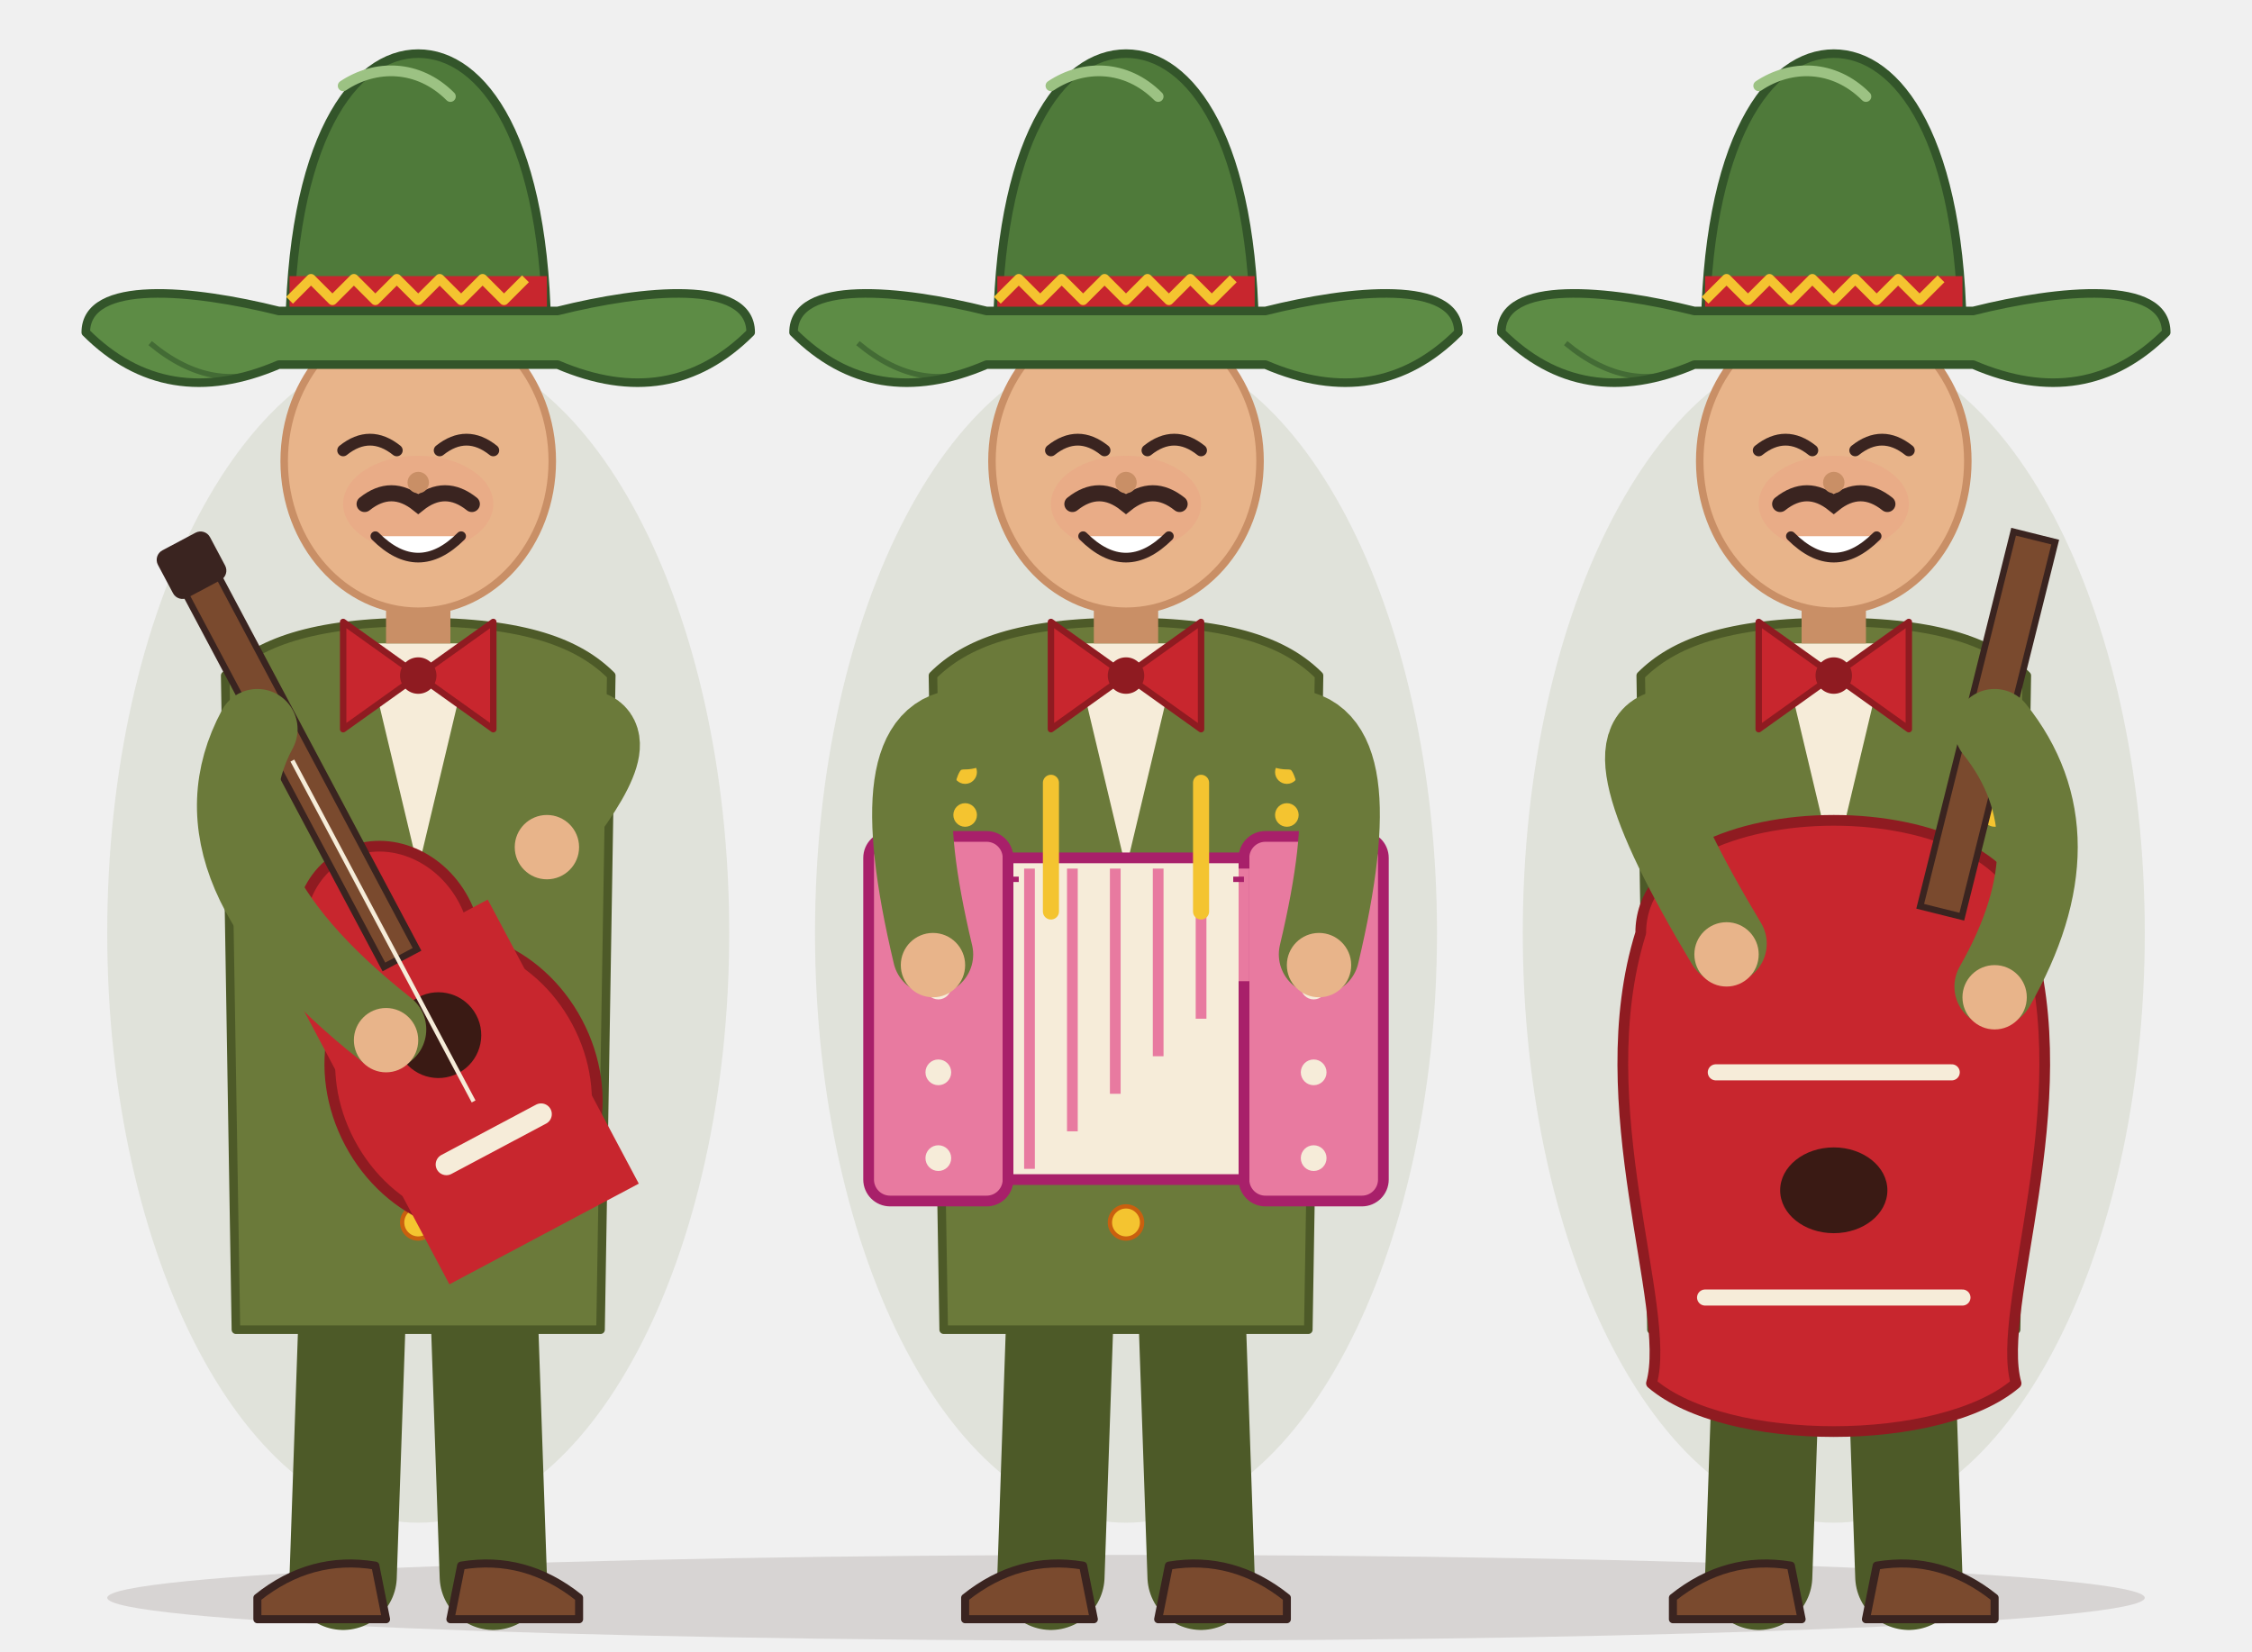
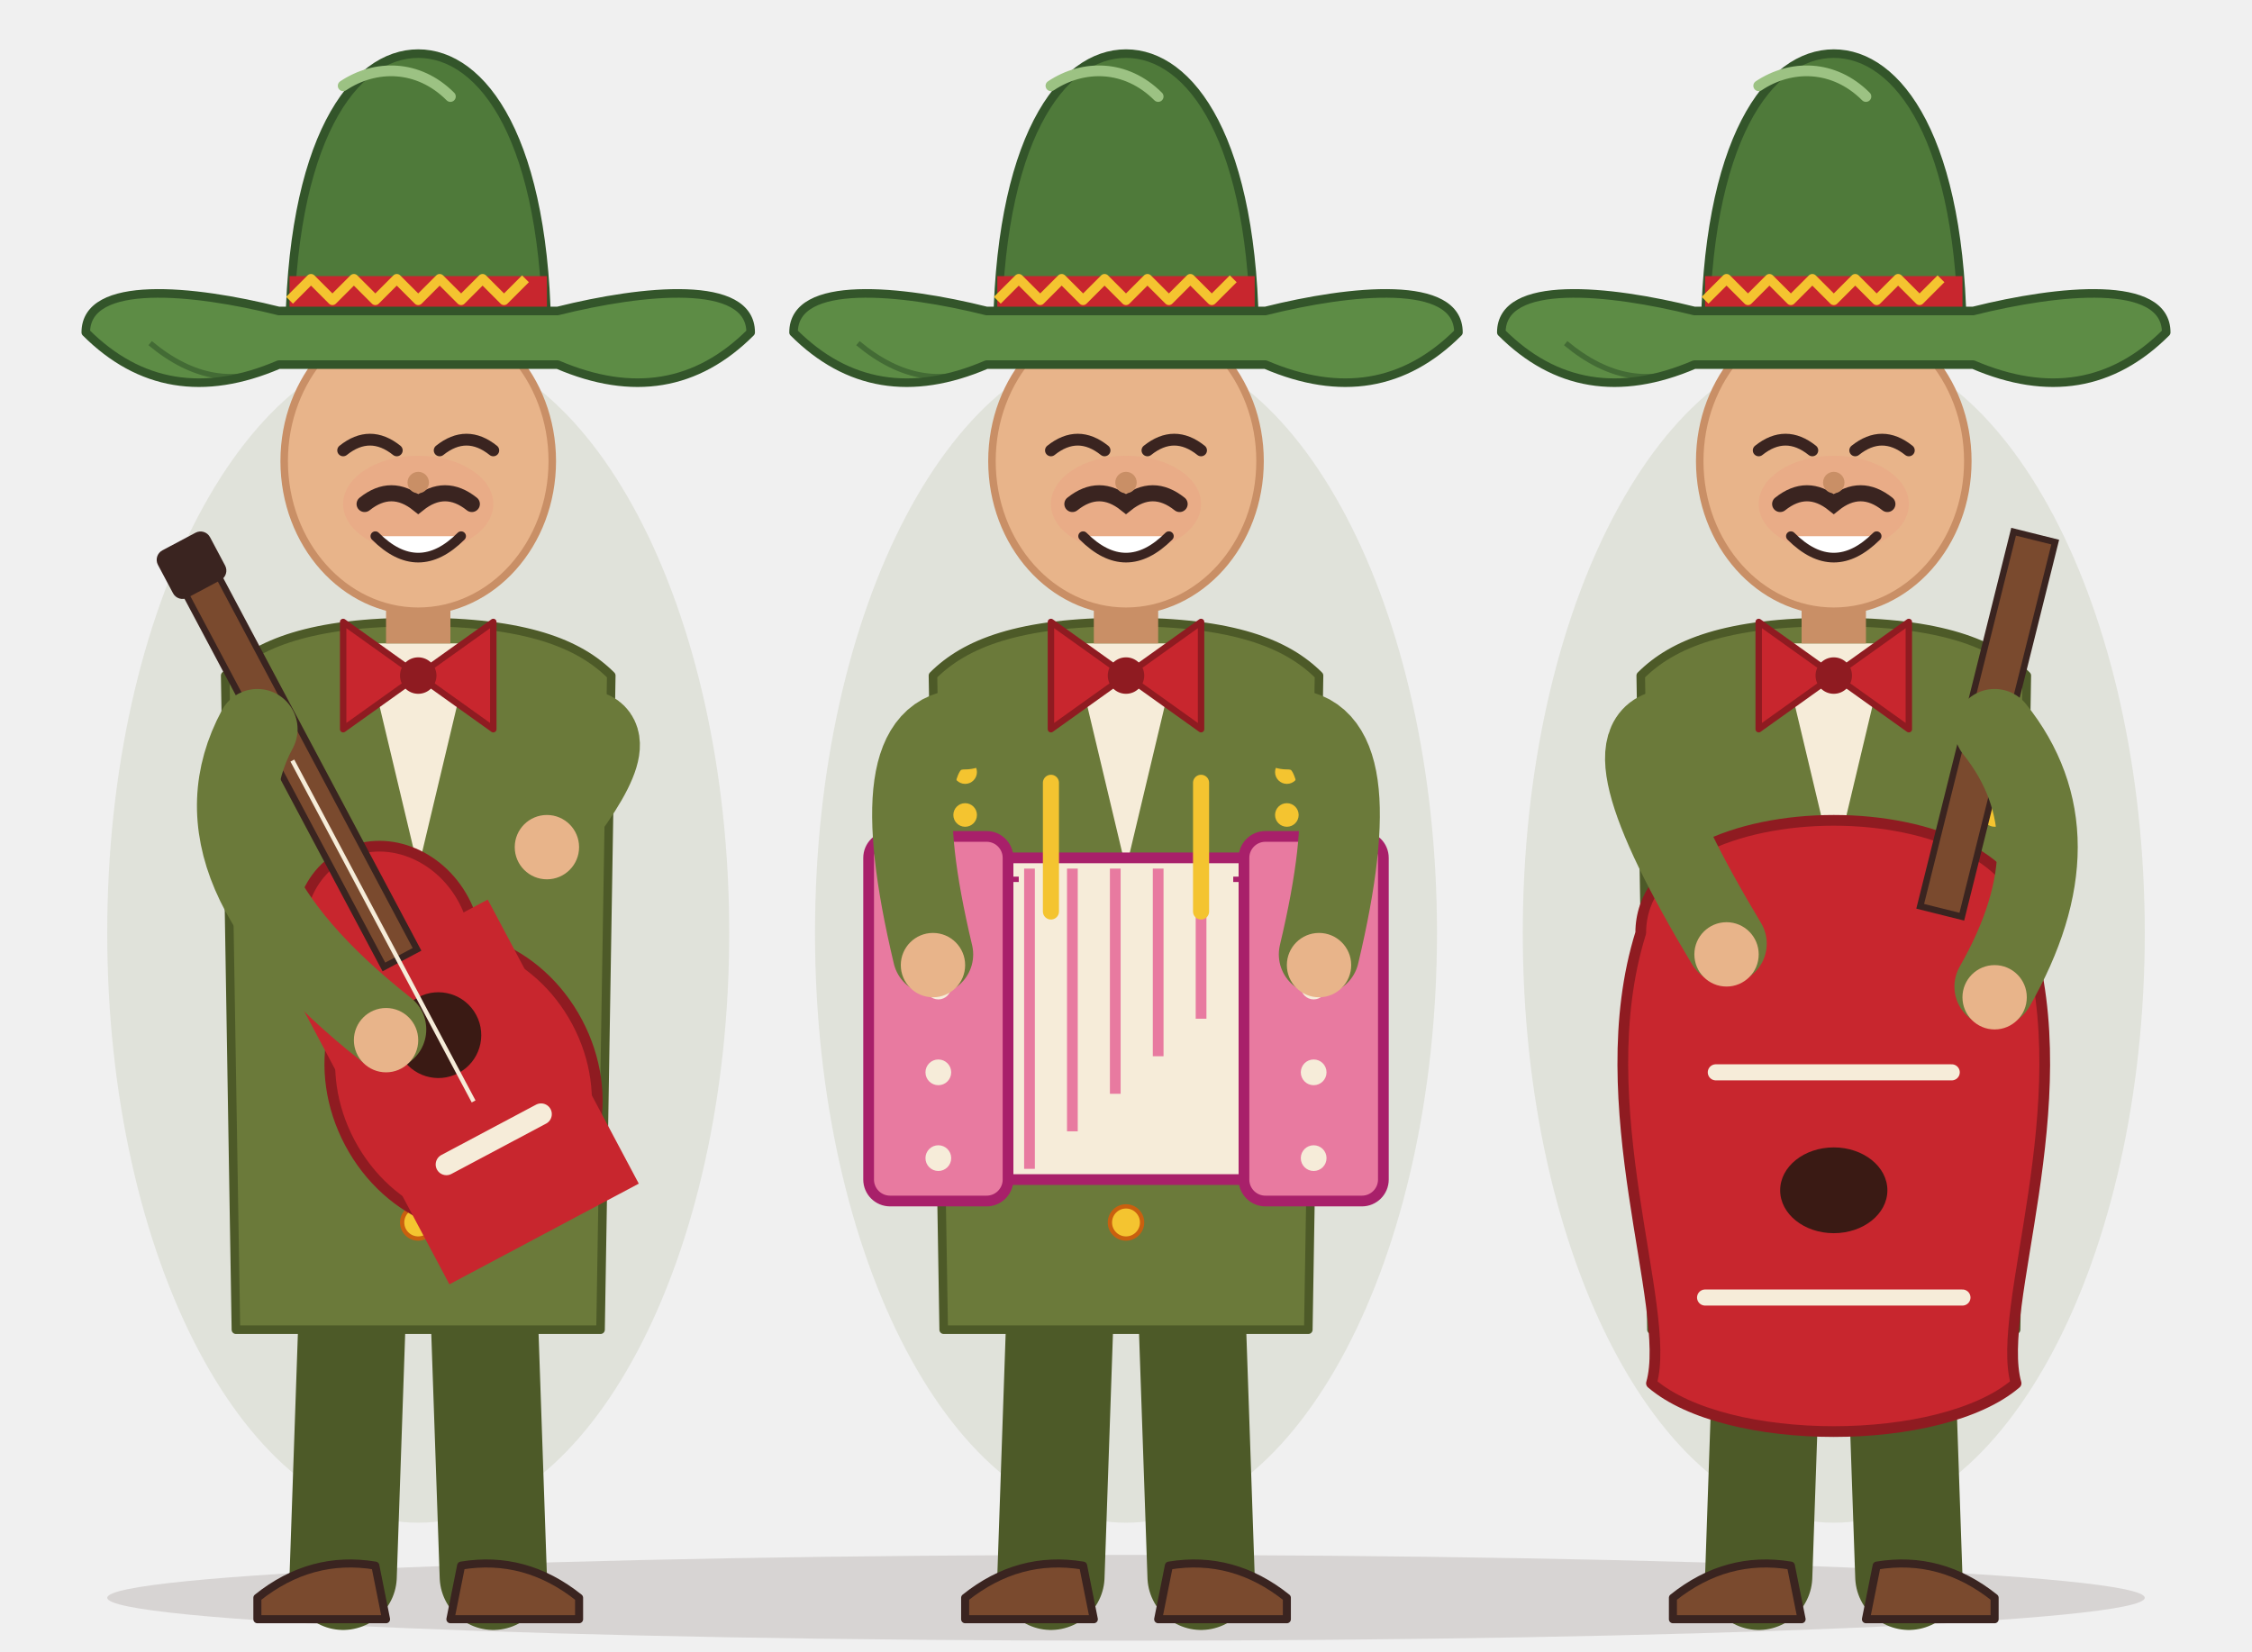
<svg xmlns="http://www.w3.org/2000/svg" viewBox="0 14 420 308">
  <ellipse cx="210" cy="312" rx="190" ry="8" fill="#3a2420" fill-opacity=".14" />
-   <g id="musico-1">
+   <g class="musico musico-1">
    <ellipse cx="78" cy="188" rx="58" ry="110" fill="#6b7a3a" fill-opacity=".12" />
    <path d="M66 250L64 308M90 250L92 308" stroke="#4d5a28" stroke-width="20" stroke-linecap="round" />
    <path d="M48 312Q58 304 70 306L72 316H48 Z" fill="#7a4a2e" stroke="#3a2420" stroke-width="1.5" stroke-linejoin="round" />
-     <path d="M108 312Q98 304 86 306L84 316H108 Z" fill="#7a4a2e" stroke="#3a2420" stroke-width="1.5" stroke-linejoin="round" />
+     <path class="pie" d="M108 312Q98 304 86 306L84 316H108 Z" fill="#7a4a2e" stroke="#3a2420" stroke-width="1.5" stroke-linejoin="round" />
    <path d="M42 140C48 134 58 130 78 130C98 130 108 134 114 140L112 262H44 Z" fill="#6b7a3a" stroke="#4d5a28" stroke-width="1.6" stroke-linejoin="round" />
    <path d="M68 134L78 176L88 134Z" fill="#f6ecd9" />
    <circle cx="78" cy="186" r="3" fill="#f4c430" stroke="#c9600f" stroke-width=".8" />
    <circle cx="78" cy="200" r="3" fill="#f4c430" stroke="#c9600f" stroke-width=".8" />
    <circle cx="78" cy="214" r="3" fill="#f4c430" stroke="#c9600f" stroke-width=".8" />
    <circle cx="78" cy="228" r="3" fill="#f4c430" stroke="#c9600f" stroke-width=".8" />
    <circle cx="78" cy="242" r="3" fill="#f4c430" stroke="#c9600f" stroke-width=".8" />
    <circle cx="48" cy="150" r="2.2" fill="#f4c430" />
    <circle cx="108" cy="150" r="2.2" fill="#f4c430" />
    <circle cx="48" cy="158" r="2.2" fill="#f4c430" />
    <circle cx="108" cy="158" r="2.2" fill="#f4c430" />
    <circle cx="48" cy="166" r="2.2" fill="#f4c430" />
    <circle cx="108" cy="166" r="2.2" fill="#f4c430" />
    <path d="M78 140L64 130L64 150Z M78 140L92 130L92 150Z" fill="#c8262e" stroke="#8f1b21" stroke-width="1.2" stroke-linejoin="round" />
    <circle cx="78" cy="140" r="3.4" fill="#8f1b21" />
-     <rect x="72" y="112" width="12" height="22" fill="#c98f66" />
-     <ellipse cx="78" cy="100" rx="25" ry="28" fill="#e8b48a" stroke="#c98f66" stroke-width="1.4" />
-     <ellipse cx="78" cy="108" rx="14" ry="9" fill="#f08a7a" fill-opacity=".18" />
-     <path d="M64 98Q69 94 74 98M82 98Q87 94 92 98" fill="none" stroke="#3a2420" stroke-width="2.2" stroke-linecap="round" />
-     <path d="M70 114Q78 122 86 114" fill="#fff" stroke="#3a2420" stroke-width="1.8" stroke-linecap="round" stroke-linejoin="round" />
-     <path d="M68 108Q73 104 78 108Q83 104 88 108" fill="none" stroke="#3a2420" stroke-width="3" stroke-linecap="round" />
-     <circle cx="78" cy="104" r="2" fill="#c98f66" />
-     <path d="M54 78C54 40 66 24 78 24C90 24 102 40 102 78Z" fill="#4f7a3a" stroke="#33552a" stroke-width="1.6" stroke-linejoin="round" />
-     <path d="M54 70H102" stroke="#c8262e" stroke-width="9" />
-     <path d="M54 70l4 -4l4 4l4 -4l4 4l4 -4l4 4l4 -4l4 4l4 -4l4 4l4 -4" fill="none" stroke="#f4c430" stroke-width="1.8" stroke-linejoin="round" />
-     <path d="M16 76C16 66 36 68 52 72L104 72C120 68 140 66 140 76C130 86 118 88 104 82L52 82C38 88 26 86 16 76Z" fill="#5d8c45" stroke="#33552a" stroke-width="1.6" stroke-linejoin="round" />
-     <path d="M28 78Q40 88 52 82" fill="none" stroke="#33552a" stroke-width="1" stroke-opacity=".6" />
-     <path d="M64 30C70 26 78 26 84 32" fill="none" stroke="#9cc283" stroke-width="2" stroke-linecap="round" />
+     <g class="cabeza">
+       <rect x="72" y="112" width="12" height="22" fill="#c98f66" />
+       <ellipse cx="78" cy="100" rx="25" ry="28" fill="#e8b48a" stroke="#c98f66" stroke-width="1.4" />
+       <ellipse cx="78" cy="108" rx="14" ry="9" fill="#f08a7a" fill-opacity=".18" />
+       <path d="M64 98Q69 94 74 98M82 98Q87 94 92 98" fill="none" stroke="#3a2420" stroke-width="2.2" stroke-linecap="round" />
+       <path d="M70 114Q78 122 86 114" fill="#fff" stroke="#3a2420" stroke-width="1.8" stroke-linecap="round" stroke-linejoin="round" />
+       <path d="M68 108Q73 104 78 108Q83 104 88 108" fill="none" stroke="#3a2420" stroke-width="3" stroke-linecap="round" />
+       <circle cx="78" cy="104" r="2" fill="#c98f66" />
+       <path d="M54 78C54 40 66 24 78 24C90 24 102 40 102 78Z" fill="#4f7a3a" stroke="#33552a" stroke-width="1.6" stroke-linejoin="round" />
+       <path d="M54 70H102" stroke="#c8262e" stroke-width="9" />
+       <path d="M54 70l4 -4l4 4l4 -4l4 4l4 -4l4 4l4 -4l4 4l4 -4l4 4l4 -4" fill="none" stroke="#f4c430" stroke-width="1.8" stroke-linejoin="round" />
+       <path d="M16 76C16 66 36 68 52 72L104 72C120 68 140 66 140 76C130 86 118 88 104 82L52 82C38 88 26 86 16 76Z" fill="#5d8c45" stroke="#33552a" stroke-width="1.6" stroke-linejoin="round" />
+       <path d="M28 78Q40 88 52 82" fill="none" stroke="#33552a" stroke-width="1" stroke-opacity=".6" />
+       <path d="M64 30C70 26 78 26 84 32" fill="none" stroke="#9cc283" stroke-width="2" stroke-linecap="round" />
+     </g>
    <g class="instrumento">
      <g transform="rotate(-28 78 200)">
        <ellipse cx="78" cy="218" rx="24" ry="28" fill="#c8262e" stroke="#8f1b21" stroke-width="2" />
        <ellipse cx="78" cy="188" rx="16" ry="18" fill="#c8262e" stroke="#8f1b21" stroke-width="2" />
        <rect x="58" y="190" width="40" height="60" fill="#c8262e" />
        <circle cx="78" cy="208" r="8" fill="#3a1a14" />
        <path d="M68 230H88" stroke="#f6ecd9" stroke-width="4" stroke-linecap="round" />
        <rect x="75" y="110" width="7" height="82" fill="#7a4a2e" stroke="#3a2420" stroke-width="1.2" />
        <rect x="73" y="104" width="11" height="10" rx="2" fill="#3a2420" />
        <path d="M78 150L78 222" stroke="#f6ecd9" stroke-width=".8" />
      </g>
-       <path d="M48 150Q34 176 72 206" stroke="#6b7a3a" stroke-width="15" stroke-linecap="round" fill="none" />
-       <circle cx="72" cy="208" r="6" fill="#e8b48a" />
+       <g class="brazo">
+         <path d="M48 150Q34 176 72 206" stroke="#6b7a3a" stroke-width="15" stroke-linecap="round" fill="none" />
+         <circle cx="72" cy="208" r="6" fill="#e8b48a" />
+       </g>
      <path d="M108 150Q118 150 102 170" stroke="#6b7a3a" stroke-width="15" stroke-linecap="round" fill="none" />
      <circle cx="102" cy="172" r="6" fill="#e8b48a" />
    </g>
  </g>
-   <g id="musico-3">
+   <g class="musico musico-3">
    <ellipse cx="342" cy="188" rx="58" ry="110" fill="#6b7a3a" fill-opacity=".12" />
    <path d="M330 250L328 308M354 250L356 308" stroke="#4d5a28" stroke-width="20" stroke-linecap="round" />
    <path d="M312 312Q322 304 334 306L336 316H312 Z" fill="#7a4a2e" stroke="#3a2420" stroke-width="1.5" stroke-linejoin="round" />
-     <path d="M372 312Q362 304 350 306L348 316H372 Z" fill="#7a4a2e" stroke="#3a2420" stroke-width="1.5" stroke-linejoin="round" />
+     <path class="pie" d="M372 312Q362 304 350 306L348 316H372 Z" fill="#7a4a2e" stroke="#3a2420" stroke-width="1.5" stroke-linejoin="round" />
    <path d="M306 140C312 134 322 130 342 130C362 130 372 134 378 140L376 262H308 Z" fill="#6b7a3a" stroke="#4d5a28" stroke-width="1.6" stroke-linejoin="round" />
    <path d="M332 134L342 176L352 134Z" fill="#f6ecd9" />
    <circle cx="342" cy="186" r="3" fill="#f4c430" stroke="#c9600f" stroke-width=".8" />
    <circle cx="342" cy="200" r="3" fill="#f4c430" stroke="#c9600f" stroke-width=".8" />
    <circle cx="342" cy="214" r="3" fill="#f4c430" stroke="#c9600f" stroke-width=".8" />
    <circle cx="342" cy="228" r="3" fill="#f4c430" stroke="#c9600f" stroke-width=".8" />
    <circle cx="342" cy="242" r="3" fill="#f4c430" stroke="#c9600f" stroke-width=".8" />
    <circle cx="312" cy="150" r="2.2" fill="#f4c430" />
    <circle cx="372" cy="150" r="2.2" fill="#f4c430" />
    <circle cx="312" cy="158" r="2.2" fill="#f4c430" />
    <circle cx="372" cy="158" r="2.2" fill="#f4c430" />
    <circle cx="312" cy="166" r="2.2" fill="#f4c430" />
    <circle cx="372" cy="166" r="2.2" fill="#f4c430" />
    <path d="M342 140L328 130L328 150Z M342 140L356 130L356 150Z" fill="#c8262e" stroke="#8f1b21" stroke-width="1.2" stroke-linejoin="round" />
    <circle cx="342" cy="140" r="3.4" fill="#8f1b21" />
-     <rect x="336" y="112" width="12" height="22" fill="#c98f66" />
-     <ellipse cx="342" cy="100" rx="25" ry="28" fill="#e8b48a" stroke="#c98f66" stroke-width="1.4" />
-     <ellipse cx="342" cy="108" rx="14" ry="9" fill="#f08a7a" fill-opacity=".18" />
-     <path d="M328 98Q333 94 338 98M346 98Q351 94 356 98" fill="none" stroke="#3a2420" stroke-width="2.2" stroke-linecap="round" />
-     <path d="M334 114Q342 122 350 114" fill="#fff" stroke="#3a2420" stroke-width="1.8" stroke-linecap="round" stroke-linejoin="round" />
-     <path d="M332 108Q337 104 342 108Q347 104 352 108" fill="none" stroke="#3a2420" stroke-width="3" stroke-linecap="round" />
-     <circle cx="342" cy="104" r="2" fill="#c98f66" />
-     <path d="M318 78C318 40 330 24 342 24C354 24 366 40 366 78Z" fill="#4f7a3a" stroke="#33552a" stroke-width="1.6" stroke-linejoin="round" />
-     <path d="M318 70H366" stroke="#c8262e" stroke-width="9" />
-     <path d="M318 70l4 -4l4 4l4 -4l4 4l4 -4l4 4l4 -4l4 4l4 -4l4 4l4 -4" fill="none" stroke="#f4c430" stroke-width="1.8" stroke-linejoin="round" />
-     <path d="M280 76C280 66 300 68 316 72L368 72C384 68 404 66 404 76C394 86 382 88 368 82L316 82C302 88 290 86 280 76Z" fill="#5d8c45" stroke="#33552a" stroke-width="1.6" stroke-linejoin="round" />
-     <path d="M292 78Q304 88 316 82" fill="none" stroke="#33552a" stroke-width="1" stroke-opacity=".6" />
-     <path d="M328 30C334 26 342 26 348 32" fill="none" stroke="#9cc283" stroke-width="2" stroke-linecap="round" />
+     <g class="cabeza">
+       <rect x="336" y="112" width="12" height="22" fill="#c98f66" />
+       <ellipse cx="342" cy="100" rx="25" ry="28" fill="#e8b48a" stroke="#c98f66" stroke-width="1.4" />
+       <ellipse cx="342" cy="108" rx="14" ry="9" fill="#f08a7a" fill-opacity=".18" />
+       <path d="M328 98Q333 94 338 98M346 98Q351 94 356 98" fill="none" stroke="#3a2420" stroke-width="2.2" stroke-linecap="round" />
+       <path d="M334 114Q342 122 350 114" fill="#fff" stroke="#3a2420" stroke-width="1.8" stroke-linecap="round" stroke-linejoin="round" />
+       <path d="M332 108Q337 104 342 108Q347 104 352 108" fill="none" stroke="#3a2420" stroke-width="3" stroke-linecap="round" />
+       <circle cx="342" cy="104" r="2" fill="#c98f66" />
+       <path d="M318 78C318 40 330 24 342 24C354 24 366 40 366 78Z" fill="#4f7a3a" stroke="#33552a" stroke-width="1.6" stroke-linejoin="round" />
+       <path d="M318 70H366" stroke="#c8262e" stroke-width="9" />
+       <path d="M318 70l4 -4l4 4l4 -4l4 4l4 -4l4 4l4 -4l4 4l4 -4l4 4l4 -4" fill="none" stroke="#f4c430" stroke-width="1.8" stroke-linejoin="round" />
+       <path d="M280 76C280 66 300 68 316 72L368 72C384 68 404 66 404 76C394 86 382 88 368 82L316 82C302 88 290 86 280 76Z" fill="#5d8c45" stroke="#33552a" stroke-width="1.6" stroke-linejoin="round" />
+       <path d="M292 78Q304 88 316 82" fill="none" stroke="#33552a" stroke-width="1" stroke-opacity=".6" />
+       <path d="M328 30C334 26 342 26 348 32" fill="none" stroke="#9cc283" stroke-width="2" stroke-linecap="round" />
+     </g>
    <g class="instrumento">
      <path d="M306 188C306 160 378 160 378 188C388 220 372 258 376 272C362 284 322 284 308 272C312 258 296 220 306 188Z" fill="#c8262e" stroke="#8f1b21" stroke-width="2" stroke-linejoin="round" />
      <ellipse cx="342" cy="236" rx="10" ry="8" fill="#3a1a14" />
      <path d="M320 214H364 M318 256H366" stroke="#f6ecd9" stroke-width="3" stroke-linecap="round" />
      <rect x="358" y="112" width="8" height="72" fill="#7a4a2e" stroke="#3a2420" stroke-width="1.2" transform="rotate(14 362 184)" />
      <path d="M312 150Q298 150 322 190" stroke="#6b7a3a" stroke-width="15" stroke-linecap="round" fill="none" />
      <circle cx="322" cy="192" r="6" fill="#e8b48a" />
-       <path d="M372 150Q388 170 372 198" stroke="#6b7a3a" stroke-width="15" stroke-linecap="round" fill="none" />
-       <circle cx="372" cy="200" r="6" fill="#e8b48a" />
+       <g class="brazo">
+         <path d="M372 150Q388 170 372 198" stroke="#6b7a3a" stroke-width="15" stroke-linecap="round" fill="none" />
+         <circle cx="372" cy="200" r="6" fill="#e8b48a" />
+       </g>
    </g>
  </g>
-   <g id="musico-2">
+   <g class="musico musico-2">
    <ellipse cx="210" cy="188" rx="58" ry="110" fill="#6b7a3a" fill-opacity=".12" />
    <path d="M198 250L196 308M222 250L224 308" stroke="#4d5a28" stroke-width="20" stroke-linecap="round" />
    <path d="M180 312Q190 304 202 306L204 316H180 Z" fill="#7a4a2e" stroke="#3a2420" stroke-width="1.5" stroke-linejoin="round" />
-     <path d="M240 312Q230 304 218 306L216 316H240 Z" fill="#7a4a2e" stroke="#3a2420" stroke-width="1.5" stroke-linejoin="round" />
+     <path class="pie" d="M240 312Q230 304 218 306L216 316H240 Z" fill="#7a4a2e" stroke="#3a2420" stroke-width="1.5" stroke-linejoin="round" />
    <path d="M174 140C180 134 190 130 210 130C230 130 240 134 246 140L244 262H176 Z" fill="#6b7a3a" stroke="#4d5a28" stroke-width="1.6" stroke-linejoin="round" />
    <path d="M200 134L210 176L220 134Z" fill="#f6ecd9" />
    <circle cx="210" cy="186" r="3" fill="#f4c430" stroke="#c9600f" stroke-width=".8" />
    <circle cx="210" cy="200" r="3" fill="#f4c430" stroke="#c9600f" stroke-width=".8" />
    <circle cx="210" cy="214" r="3" fill="#f4c430" stroke="#c9600f" stroke-width=".8" />
    <circle cx="210" cy="228" r="3" fill="#f4c430" stroke="#c9600f" stroke-width=".8" />
    <circle cx="210" cy="242" r="3" fill="#f4c430" stroke="#c9600f" stroke-width=".8" />
    <circle cx="180" cy="150" r="2.2" fill="#f4c430" />
    <circle cx="240" cy="150" r="2.2" fill="#f4c430" />
    <circle cx="180" cy="158" r="2.2" fill="#f4c430" />
    <circle cx="240" cy="158" r="2.2" fill="#f4c430" />
    <circle cx="180" cy="166" r="2.2" fill="#f4c430" />
    <circle cx="240" cy="166" r="2.2" fill="#f4c430" />
    <path d="M210 140L196 130L196 150Z M210 140L224 130L224 150Z" fill="#c8262e" stroke="#8f1b21" stroke-width="1.2" stroke-linejoin="round" />
    <circle cx="210" cy="140" r="3.4" fill="#8f1b21" />
-     <rect x="204" y="112" width="12" height="22" fill="#c98f66" />
-     <ellipse cx="210" cy="100" rx="25" ry="28" fill="#e8b48a" stroke="#c98f66" stroke-width="1.4" />
-     <ellipse cx="210" cy="108" rx="14" ry="9" fill="#f08a7a" fill-opacity=".18" />
-     <path d="M196 98Q201 94 206 98M214 98Q219 94 224 98" fill="none" stroke="#3a2420" stroke-width="2.2" stroke-linecap="round" />
-     <path d="M202 114Q210 122 218 114" fill="#fff" stroke="#3a2420" stroke-width="1.8" stroke-linecap="round" stroke-linejoin="round" />
-     <path d="M200 108Q205 104 210 108Q215 104 220 108" fill="none" stroke="#3a2420" stroke-width="3" stroke-linecap="round" />
-     <circle cx="210" cy="104" r="2" fill="#c98f66" />
-     <path d="M186 78C186 40 198 24 210 24C222 24 234 40 234 78Z" fill="#4f7a3a" stroke="#33552a" stroke-width="1.6" stroke-linejoin="round" />
-     <path d="M186 70H234" stroke="#c8262e" stroke-width="9" />
-     <path d="M186 70l4 -4l4 4l4 -4l4 4l4 -4l4 4l4 -4l4 4l4 -4l4 4l4 -4" fill="none" stroke="#f4c430" stroke-width="1.8" stroke-linejoin="round" />
-     <path d="M148 76C148 66 168 68 184 72L236 72C252 68 272 66 272 76C262 86 250 88 236 82L184 82C170 88 158 86 148 76Z" fill="#5d8c45" stroke="#33552a" stroke-width="1.6" stroke-linejoin="round" />
-     <path d="M160 78Q172 88 184 82" fill="none" stroke="#33552a" stroke-width="1" stroke-opacity=".6" />
-     <path d="M196 30C202 26 210 26 216 32" fill="none" stroke="#9cc283" stroke-width="2" stroke-linecap="round" />
+     <g class="cabeza">
+       <rect x="204" y="112" width="12" height="22" fill="#c98f66" />
+       <ellipse cx="210" cy="100" rx="25" ry="28" fill="#e8b48a" stroke="#c98f66" stroke-width="1.4" />
+       <ellipse cx="210" cy="108" rx="14" ry="9" fill="#f08a7a" fill-opacity=".18" />
+       <path d="M196 98Q201 94 206 98M214 98Q219 94 224 98" fill="none" stroke="#3a2420" stroke-width="2.2" stroke-linecap="round" />
+       <path d="M202 114Q210 122 218 114" fill="#fff" stroke="#3a2420" stroke-width="1.8" stroke-linecap="round" stroke-linejoin="round" />
+       <path d="M200 108Q205 104 210 108Q215 104 220 108" fill="none" stroke="#3a2420" stroke-width="3" stroke-linecap="round" />
+       <circle cx="210" cy="104" r="2" fill="#c98f66" />
+       <path d="M186 78C186 40 198 24 210 24C222 24 234 40 234 78Z" fill="#4f7a3a" stroke="#33552a" stroke-width="1.6" stroke-linejoin="round" />
+       <path d="M186 70H234" stroke="#c8262e" stroke-width="9" />
+       <path d="M186 70l4 -4l4 4l4 -4l4 4l4 -4l4 4l4 -4l4 4l4 -4l4 4l4 -4" fill="none" stroke="#f4c430" stroke-width="1.8" stroke-linejoin="round" />
+       <path d="M148 76C148 66 168 68 184 72L236 72C252 68 272 66 272 76C262 86 250 88 236 82L184 82C170 88 158 86 148 76Z" fill="#5d8c45" stroke="#33552a" stroke-width="1.6" stroke-linejoin="round" />
+       <path d="M160 78Q172 88 184 82" fill="none" stroke="#33552a" stroke-width="1" stroke-opacity=".6" />
+       <path d="M196 30C202 26 210 26 216 32" fill="none" stroke="#9cc283" stroke-width="2" stroke-linecap="round" />
+     </g>
    <g class="instrumento">
-       <rect x="162" y="170" width="26" height="68" rx="4" fill="#e87aa0" stroke="#a8206a" stroke-width="2" />
-       <rect x="232" y="170" width="26" height="68" rx="4" fill="#e87aa0" stroke="#a8206a" stroke-width="2" />
-       <path d="M188 174H232 V234H188 Z" fill="#f6ecd9" stroke="#a8206a" stroke-width="2" />
-       <path d="M192 176V232" stroke="#e87aa0" stroke-width="2" />
-       <path d="M200 176V225" stroke="#e87aa0" stroke-width="2" />
-       <path d="M208 176V218" stroke="#e87aa0" stroke-width="2" />
-       <path d="M216 176V211" stroke="#e87aa0" stroke-width="2" />
-       <path d="M224 176V204" stroke="#e87aa0" stroke-width="2" />
-       <path d="M232 176V197" stroke="#e87aa0" stroke-width="2" />
-       <path d="M188 178H190 M232 178H230" stroke="#a8206a" stroke-width="1" />
-       <circle cx="175" cy="182" r="2.4" fill="#f6ecd9" />
-       <circle cx="245" cy="182" r="2.4" fill="#f6ecd9" />
-       <circle cx="175" cy="198" r="2.4" fill="#f6ecd9" />
-       <circle cx="245" cy="198" r="2.4" fill="#f6ecd9" />
-       <circle cx="175" cy="214" r="2.4" fill="#f6ecd9" />
-       <circle cx="245" cy="214" r="2.4" fill="#f6ecd9" />
-       <circle cx="175" cy="230" r="2.4" fill="#f6ecd9" />
-       <circle cx="245" cy="230" r="2.4" fill="#f6ecd9" />
-       <path d="M196 160L196 184M224 160L224 184" stroke="#f4c430" stroke-width="3" stroke-linecap="round" />
-       <path d="M180 150Q164 150 174 192" stroke="#6b7a3a" stroke-width="15" stroke-linecap="round" fill="none" />
-       <circle cx="174" cy="194" r="6" fill="#e8b48a" />
-       <path d="M240 150Q256 150 246 192" stroke="#6b7a3a" stroke-width="15" stroke-linecap="round" fill="none" />
-       <circle cx="246" cy="194" r="6" fill="#e8b48a" />
+       <g class="fuelle">
+         <path d="M188 174H232 V234H188 Z" fill="#f6ecd9" stroke="#a8206a" stroke-width="2" />
+         <path d="M192 176V232" stroke="#e87aa0" stroke-width="2" />
+         <path d="M200 176V225" stroke="#e87aa0" stroke-width="2" />
+         <path d="M208 176V218" stroke="#e87aa0" stroke-width="2" />
+         <path d="M216 176V211" stroke="#e87aa0" stroke-width="2" />
+         <path d="M224 176V204" stroke="#e87aa0" stroke-width="2" />
+         <path d="M232 176V197" stroke="#e87aa0" stroke-width="2" />
+         <path d="M188 178H190 M232 178H230" stroke="#a8206a" stroke-width="1" />
+         <path d="M196 160L196 184M224 160L224 184" stroke="#f4c430" stroke-width="3" stroke-linecap="round" />
+       </g>
+       <g class="caja caja-i">
+         <rect x="162" y="170" width="26" height="68" rx="4" fill="#e87aa0" stroke="#a8206a" stroke-width="2" />
+         <circle cx="175" cy="182" r="2.4" fill="#f6ecd9" />
+         <circle cx="175" cy="198" r="2.4" fill="#f6ecd9" />
+         <circle cx="175" cy="214" r="2.4" fill="#f6ecd9" />
+         <circle cx="175" cy="230" r="2.4" fill="#f6ecd9" />
+         <path d="M180 150Q164 150 174 192" stroke="#6b7a3a" stroke-width="15" stroke-linecap="round" fill="none" />
+         <circle cx="174" cy="194" r="6" fill="#e8b48a" />
+       </g>
+       <g class="caja caja-d">
+         <rect x="232" y="170" width="26" height="68" rx="4" fill="#e87aa0" stroke="#a8206a" stroke-width="2" />
+         <circle cx="245" cy="182" r="2.4" fill="#f6ecd9" />
+         <circle cx="245" cy="198" r="2.4" fill="#f6ecd9" />
+         <circle cx="245" cy="214" r="2.4" fill="#f6ecd9" />
+         <circle cx="245" cy="230" r="2.4" fill="#f6ecd9" />
+         <path d="M240 150Q256 150 246 192" stroke="#6b7a3a" stroke-width="15" stroke-linecap="round" fill="none" />
+         <circle cx="246" cy="194" r="6" fill="#e8b48a" />
+       </g>
    </g>
  </g>
</svg>
